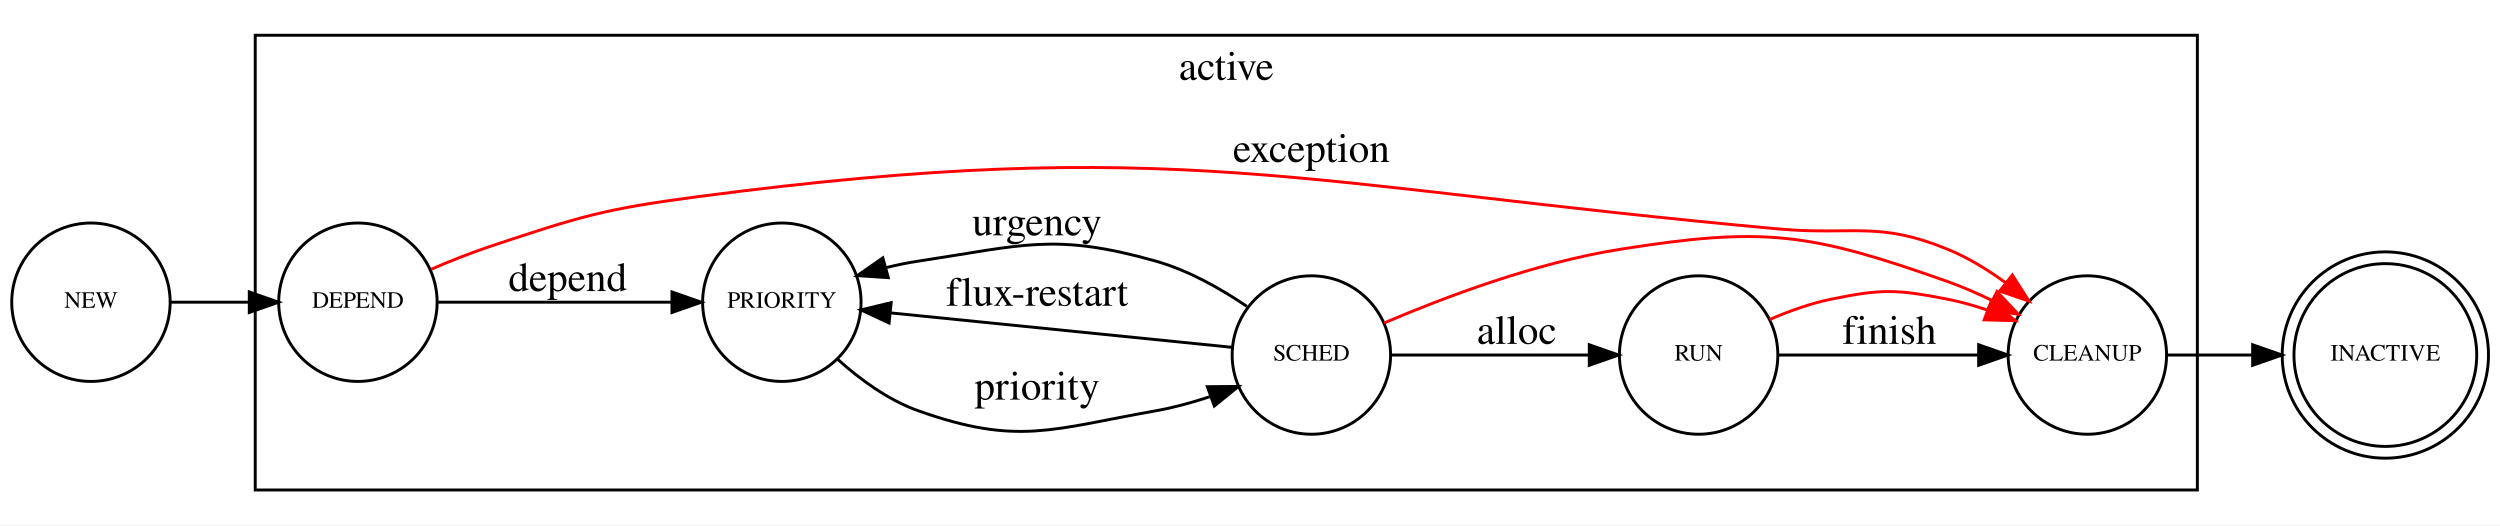
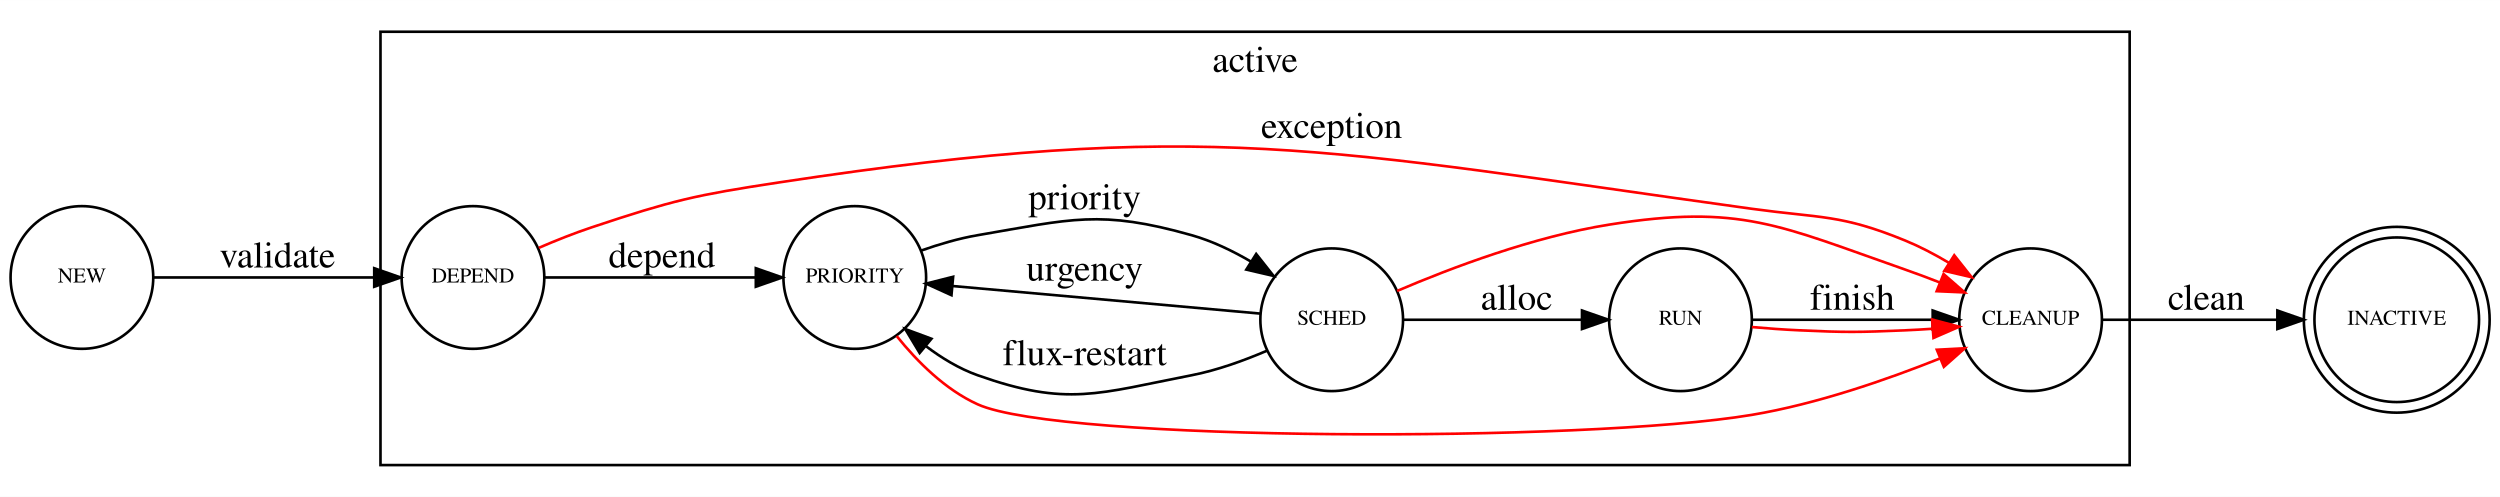
- <svg xmlns="http://www.w3.org/2000/svg" width="852pt" height="179pt" viewBox="0.00 0.00 852.16 179.00">
-   <g id="graph0" class="graph" transform="scale(1 1) rotate(0) translate(4 175)">
-     <polygon fill="white" stroke="transparent" points="-4,4 -4,-175 848.16,-175 848.16,4 -4,4" />
+ <svg xmlns="http://www.w3.org/2000/svg" width="946pt" height="188pt" viewBox="0.00 0.00 946.16 188.00">
+   <g id="graph0" class="graph" transform="scale(1 1) rotate(0) translate(4 184)">
+     <polygon fill="white" stroke="transparent" points="-4,4 -4,-184 942.16,-184 942.16,4 -4,4" />
    <g id="clust1" class="cluster">
-       <polygon fill="none" stroke="black" points="83,-8 83,-163 745,-163 745,-8 83,-8" />
-       <text text-anchor="middle" x="414" y="-147.8" font-family="Times,serif" font-size="14.00">active</text>
+       <polygon fill="none" stroke="black" points="140,-8 140,-172 802,-172 802,-8 140,-8" />
+       <text text-anchor="middle" x="471" y="-156.8" font-family="Times,serif" font-size="14.00">active</text>
    </g>
    <g id="node1" class="node">
-       <ellipse fill="none" stroke="black" cx="809.08" cy="-54" rx="31.15" ry="31.15" />
-       <ellipse fill="none" stroke="black" cx="809.08" cy="-54" rx="35.16" ry="35.16" />
-       <text text-anchor="middle" x="809.08" y="-52.1" font-family="Times,serif" font-size="8.00">INACTIVE</text>
+       <ellipse fill="none" stroke="black" cx="903.08" cy="-63" rx="31.15" ry="31.15" />
+       <ellipse fill="none" stroke="black" cx="903.08" cy="-63" rx="35.16" ry="35.16" />
+       <text text-anchor="middle" x="903.08" y="-61.1" font-family="Times,serif" font-size="8.00">INACTIVE</text>
    </g>
    <g id="node2" class="node">
-       <ellipse fill="none" stroke="black" cx="118" cy="-72" rx="27" ry="27" />
-       <text text-anchor="middle" x="118" y="-70.1" font-family="Times,serif" font-size="8.00">DEPEND</text>
+       <ellipse fill="none" stroke="black" cx="175" cy="-79" rx="27" ry="27" />
+       <text text-anchor="middle" x="175" y="-77.1" font-family="Times,serif" font-size="8.00">DEPEND</text>
    </g>
    <g id="node3" class="node">
-       <ellipse fill="none" stroke="black" cx="262.5" cy="-72" rx="27" ry="27" />
-       <text text-anchor="middle" x="262.5" y="-70.1" font-family="Times,serif" font-size="8.00">PRIORITY</text>
+       <ellipse fill="none" stroke="black" cx="319.5" cy="-79" rx="27" ry="27" />
+       <text text-anchor="middle" x="319.5" y="-77.1" font-family="Times,serif" font-size="8.00">PRIORITY</text>
    </g>
    <g id="edge2" class="edge">
-       <path fill="none" stroke="black" d="M145.14,-72C167.49,-72 199.92,-72 224.86,-72" />
-       <polygon fill="black" stroke="black" points="225.05,-75.5 235.05,-72 225.05,-68.5 225.05,-75.5" />
-       <text text-anchor="middle" x="189.5" y="-75.8" font-family="Times,serif" font-size="14.00">depend</text>
+       <path fill="none" stroke="black" d="M202.14,-79C224.49,-79 256.92,-79 281.86,-79" />
+       <polygon fill="black" stroke="black" points="282.05,-82.5 292.05,-79 282.05,-75.5 282.05,-82.5" />
+       <text text-anchor="middle" x="246.5" y="-82.8" font-family="Times,serif" font-size="14.00">depend</text>
    </g>
    <g id="node6" class="node">
-       <ellipse fill="none" stroke="black" cx="707.5" cy="-54" rx="27" ry="27" />
-       <text text-anchor="middle" x="707.5" y="-52.1" font-family="Times,serif" font-size="8.00">CLEANUP</text>
+       <ellipse fill="none" stroke="black" cx="764.5" cy="-63" rx="27" ry="27" />
+       <text text-anchor="middle" x="764.5" y="-61.1" font-family="Times,serif" font-size="8.00">CLEANUP</text>
    </g>
    <g id="edge9" class="edge">
-       <path fill="none" stroke="red" d="M142.92,-83.22C149.35,-85.99 156.37,-88.79 163,-91 193.79,-101.25 201.83,-103.77 234,-108 396.23,-129.35 439.04,-111.82 602,-97 627.86,-94.65 635.98,-99.86 660,-90 666.88,-87.18 673.62,-83.04 679.73,-78.57" />
-       <polygon fill="red" stroke="red" points="681.93,-81.29 687.63,-72.36 677.6,-75.79 681.93,-81.29" />
-       <text text-anchor="middle" x="443" y="-119.8" font-family="Times,serif" font-size="14.00">exception</text>
+       <path fill="none" stroke="red" d="M199.92,-90.22C206.35,-92.99 213.37,-95.79 220,-98 250.79,-108.25 258.92,-110.13 291,-115 452.76,-139.58 496.92,-127.4 659,-105 685.08,-101.4 692.64,-102.97 717,-93 722.58,-90.72 728.22,-87.75 733.56,-84.57" />
+       <polygon fill="red" stroke="red" points="735.61,-87.41 742.18,-79.1 731.86,-81.5 735.61,-87.41" />
+       <text text-anchor="middle" x="500" y="-131.8" font-family="Times,serif" font-size="14.00">exception</text>
    </g>
    <g id="node4" class="node">
-       <ellipse fill="none" stroke="black" cx="443" cy="-54" rx="27" ry="27" />
-       <text text-anchor="middle" x="443" y="-52.1" font-family="Times,serif" font-size="8.00">SCHED</text>
+       <ellipse fill="none" stroke="black" cx="500" cy="-63" rx="27" ry="27" />
+       <text text-anchor="middle" x="500" y="-61.1" font-family="Times,serif" font-size="8.00">SCHED</text>
    </g>
    <g id="edge3" class="edge">
-       <path fill="none" stroke="black" d="M281.58,-52.5C289.28,-45.58 298.83,-38.61 309,-35 342.92,-22.95 354.55,-28.73 390,-35 396.06,-36.07 402.35,-37.8 408.36,-39.78" />
-       <polygon fill="black" stroke="black" points="407.55,-43.21 418.15,-43.3 409.92,-36.62 407.55,-43.21" />
-       <text text-anchor="middle" x="349.5" y="-38.8" font-family="Times,serif" font-size="14.00">priority</text>
+       <path fill="none" stroke="black" d="M344.65,-89.19C351.44,-91.59 358.9,-93.79 366,-95 401.49,-101.06 412.36,-104.8 447,-95 454.75,-92.81 462.47,-89.1 469.51,-84.97" />
+       <polygon fill="black" stroke="black" points="471.42,-87.9 478,-79.59 467.68,-81.98 471.42,-87.9" />
+       <text text-anchor="middle" x="406.5" y="-104.8" font-family="Times,serif" font-size="14.00">priority</text>
+     </g>
+     <g id="edge10" class="edge">
+       <path fill="none" stroke="red" d="M335.36,-56.83C343.21,-47.06 353.77,-36.55 366,-31 397.3,-16.79 595.85,-16.43 659,-27 683.56,-31.11 710.07,-40.3 730.25,-48.37" />
+       <polygon fill="red" stroke="red" points="729.02,-51.65 739.6,-52.21 731.68,-45.18 729.02,-51.65" />
    </g>
    <g id="edge7" class="edge">
-       <path fill="none" stroke="black" d="M416.01,-56.62C385.33,-59.71 334.11,-64.88 299.59,-68.36" />
-       <polygon fill="black" stroke="black" points="299.05,-64.9 289.46,-69.38 299.76,-71.86 299.05,-64.9" />
-       <text text-anchor="middle" x="349.5" y="-70.8" font-family="Times,serif" font-size="14.00">flux-restart</text>
+       <path fill="none" stroke="black" d="M475.51,-51.29C466.78,-47.54 456.65,-43.88 447,-42 411.66,-35.13 399.92,-29.95 366,-42 359.01,-44.48 352.31,-48.55 346.31,-53.1" />
+       <polygon fill="black" stroke="black" points="344.05,-50.42 338.58,-59.5 348.52,-55.81 344.05,-50.42" />
+       <text text-anchor="middle" x="406.5" y="-45.8" font-family="Times,serif" font-size="14.00">flux-restart</text>
    </g>
    <g id="edge8" class="edge">
-       <path fill="none" stroke="black" d="M421,-70.59C411.99,-76.7 401.02,-82.88 390,-86 355.36,-95.8 344.6,-91.35 309,-86 305.35,-85.45 301.59,-84.67 297.87,-83.75" />
-       <polygon fill="black" stroke="black" points="298.79,-80.37 288.22,-81.07 296.92,-87.12 298.79,-80.37" />
-       <text text-anchor="middle" x="349.5" y="-94.8" font-family="Times,serif" font-size="14.00">urgency</text>
+       <path fill="none" stroke="black" d="M473.01,-65.33C442.33,-68.08 391.11,-72.67 356.59,-75.76" />
+       <polygon fill="black" stroke="black" points="356.1,-72.29 346.46,-76.67 356.73,-79.27 356.1,-72.29" />
+       <text text-anchor="middle" x="406.5" y="-77.8" font-family="Times,serif" font-size="14.00">urgency</text>
    </g>
    <g id="node5" class="node">
-       <ellipse fill="none" stroke="black" cx="575" cy="-54" rx="27" ry="27" />
-       <text text-anchor="middle" x="575" y="-52.1" font-family="Times,serif" font-size="8.00">RUN</text>
+       <ellipse fill="none" stroke="black" cx="632" cy="-63" rx="27" ry="27" />
+       <text text-anchor="middle" x="632" y="-61.1" font-family="Times,serif" font-size="8.00">RUN</text>
    </g>
    <g id="edge4" class="edge">
-       <path fill="none" stroke="black" d="M470.31,-54C489.69,-54 516.29,-54 537.7,-54" />
-       <polygon fill="black" stroke="black" points="537.73,-57.5 547.73,-54 537.73,-50.5 537.73,-57.5" />
-       <text text-anchor="middle" x="513" y="-57.8" font-family="Times,serif" font-size="14.00">alloc</text>
+       <path fill="none" stroke="black" d="M527.31,-63C546.69,-63 573.29,-63 594.7,-63" />
+       <polygon fill="black" stroke="black" points="594.73,-66.5 604.73,-63 594.73,-59.5 594.73,-66.5" />
+       <text text-anchor="middle" x="570" y="-66.8" font-family="Times,serif" font-size="14.00">alloc</text>
    </g>
-     <g id="edge10" class="edge">
-       <path fill="none" stroke="red" d="M467.76,-64.91C488.44,-73.75 519.51,-85.46 548,-90 597.39,-97.87 612.85,-95.7 660,-79 664.95,-77.25 670.01,-75.03 674.89,-72.64" />
-       <polygon fill="red" stroke="red" points="676.71,-75.63 683.96,-67.91 673.48,-69.43 676.71,-75.63" />
+     <g id="edge11" class="edge">
+       <path fill="none" stroke="red" d="M524.76,-73.91C545.44,-82.75 576.51,-94.46 605,-99 654.72,-106.92 669.48,-98.62 717,-82 721.28,-80.5 725.75,-78.83 730.14,-77.11" />
+       <polygon fill="red" stroke="red" points="731.57,-80.31 739.55,-73.34 728.96,-73.81 731.57,-80.31" />
    </g>
    <g id="edge5" class="edge">
-       <path fill="none" stroke="black" d="M602.09,-54C621.65,-54 648.66,-54 670.31,-54" />
-       <polygon fill="black" stroke="black" points="670.45,-57.5 680.45,-54 670.45,-50.5 670.45,-57.5" />
-       <text text-anchor="middle" x="640" y="-57.8" font-family="Times,serif" font-size="14.00">finish</text>
+       <path fill="none" stroke="black" d="M659.09,-63C678.65,-63 705.66,-63 727.31,-63" />
+       <polygon fill="black" stroke="black" points="727.45,-66.5 737.45,-63 727.45,-59.5 727.45,-66.5" />
+       <text text-anchor="middle" x="697" y="-66.8" font-family="Times,serif" font-size="14.00">finish</text>
    </g>
-     <g id="edge11" class="edge">
-       <path fill="none" stroke="red" d="M599.17,-66.09C605.73,-68.93 612.99,-71.55 620,-73 637.41,-76.6 642.56,-76.43 660,-73 664.45,-72.13 669.02,-70.82 673.46,-69.3" />
-       <polygon fill="red" stroke="red" points="674.82,-72.53 682.92,-65.7 672.32,-65.99 674.82,-72.53" />
+     <g id="edge12" class="edge">
+       <path fill="none" stroke="red" d="M659.03,-60.24C664.93,-59.72 671.18,-59.26 677,-59 694.76,-58.19 699.24,-58.24 717,-59 720.32,-59.14 723.77,-59.34 727.22,-59.58" />
+       <polygon fill="red" stroke="red" points="727.22,-63.09 737.46,-60.36 727.75,-56.11 727.22,-63.09" />
    </g>
    <g id="edge6" class="edge">
-       <path fill="none" stroke="black" d="M734.66,-54C743.56,-54 753.77,-54 763.68,-54" />
-       <polygon fill="black" stroke="black" points="763.85,-57.5 773.85,-54 763.85,-50.5 763.85,-57.5" />
+       <path fill="none" stroke="black" d="M791.51,-63C810.22,-63 835.91,-63 857.81,-63" />
+       <polygon fill="black" stroke="black" points="857.9,-66.5 867.9,-63 857.9,-59.5 857.9,-66.5" />
+       <text text-anchor="middle" x="831" y="-66.8" font-family="Times,serif" font-size="14.00">clean</text>
    </g>
    <g id="node7" class="node">
-       <ellipse fill="none" stroke="black" cx="27" cy="-72" rx="27" ry="27" />
-       <text text-anchor="middle" x="27" y="-70.1" font-family="Times,serif" font-size="8.00">NEW</text>
+       <ellipse fill="none" stroke="black" cx="27" cy="-79" rx="27" ry="27" />
+       <text text-anchor="middle" x="27" y="-77.1" font-family="Times,serif" font-size="8.00">NEW</text>
    </g>
    <g id="edge1" class="edge">
-       <path fill="none" stroke="black" d="M54.22,-72C62.55,-72 71.91,-72 80.82,-72" />
-       <polygon fill="black" stroke="black" points="80.97,-75.5 90.97,-72 80.97,-68.5 80.97,-75.5" />
+       <path fill="none" stroke="black" d="M54.1,-79C77.31,-79 111.5,-79 137.43,-79" />
+       <polygon fill="black" stroke="black" points="137.63,-82.5 147.63,-79 137.63,-75.5 137.63,-82.5" />
+       <text text-anchor="middle" x="101" y="-82.8" font-family="Times,serif" font-size="14.00">validate</text>
    </g>
  </g>
</svg>
